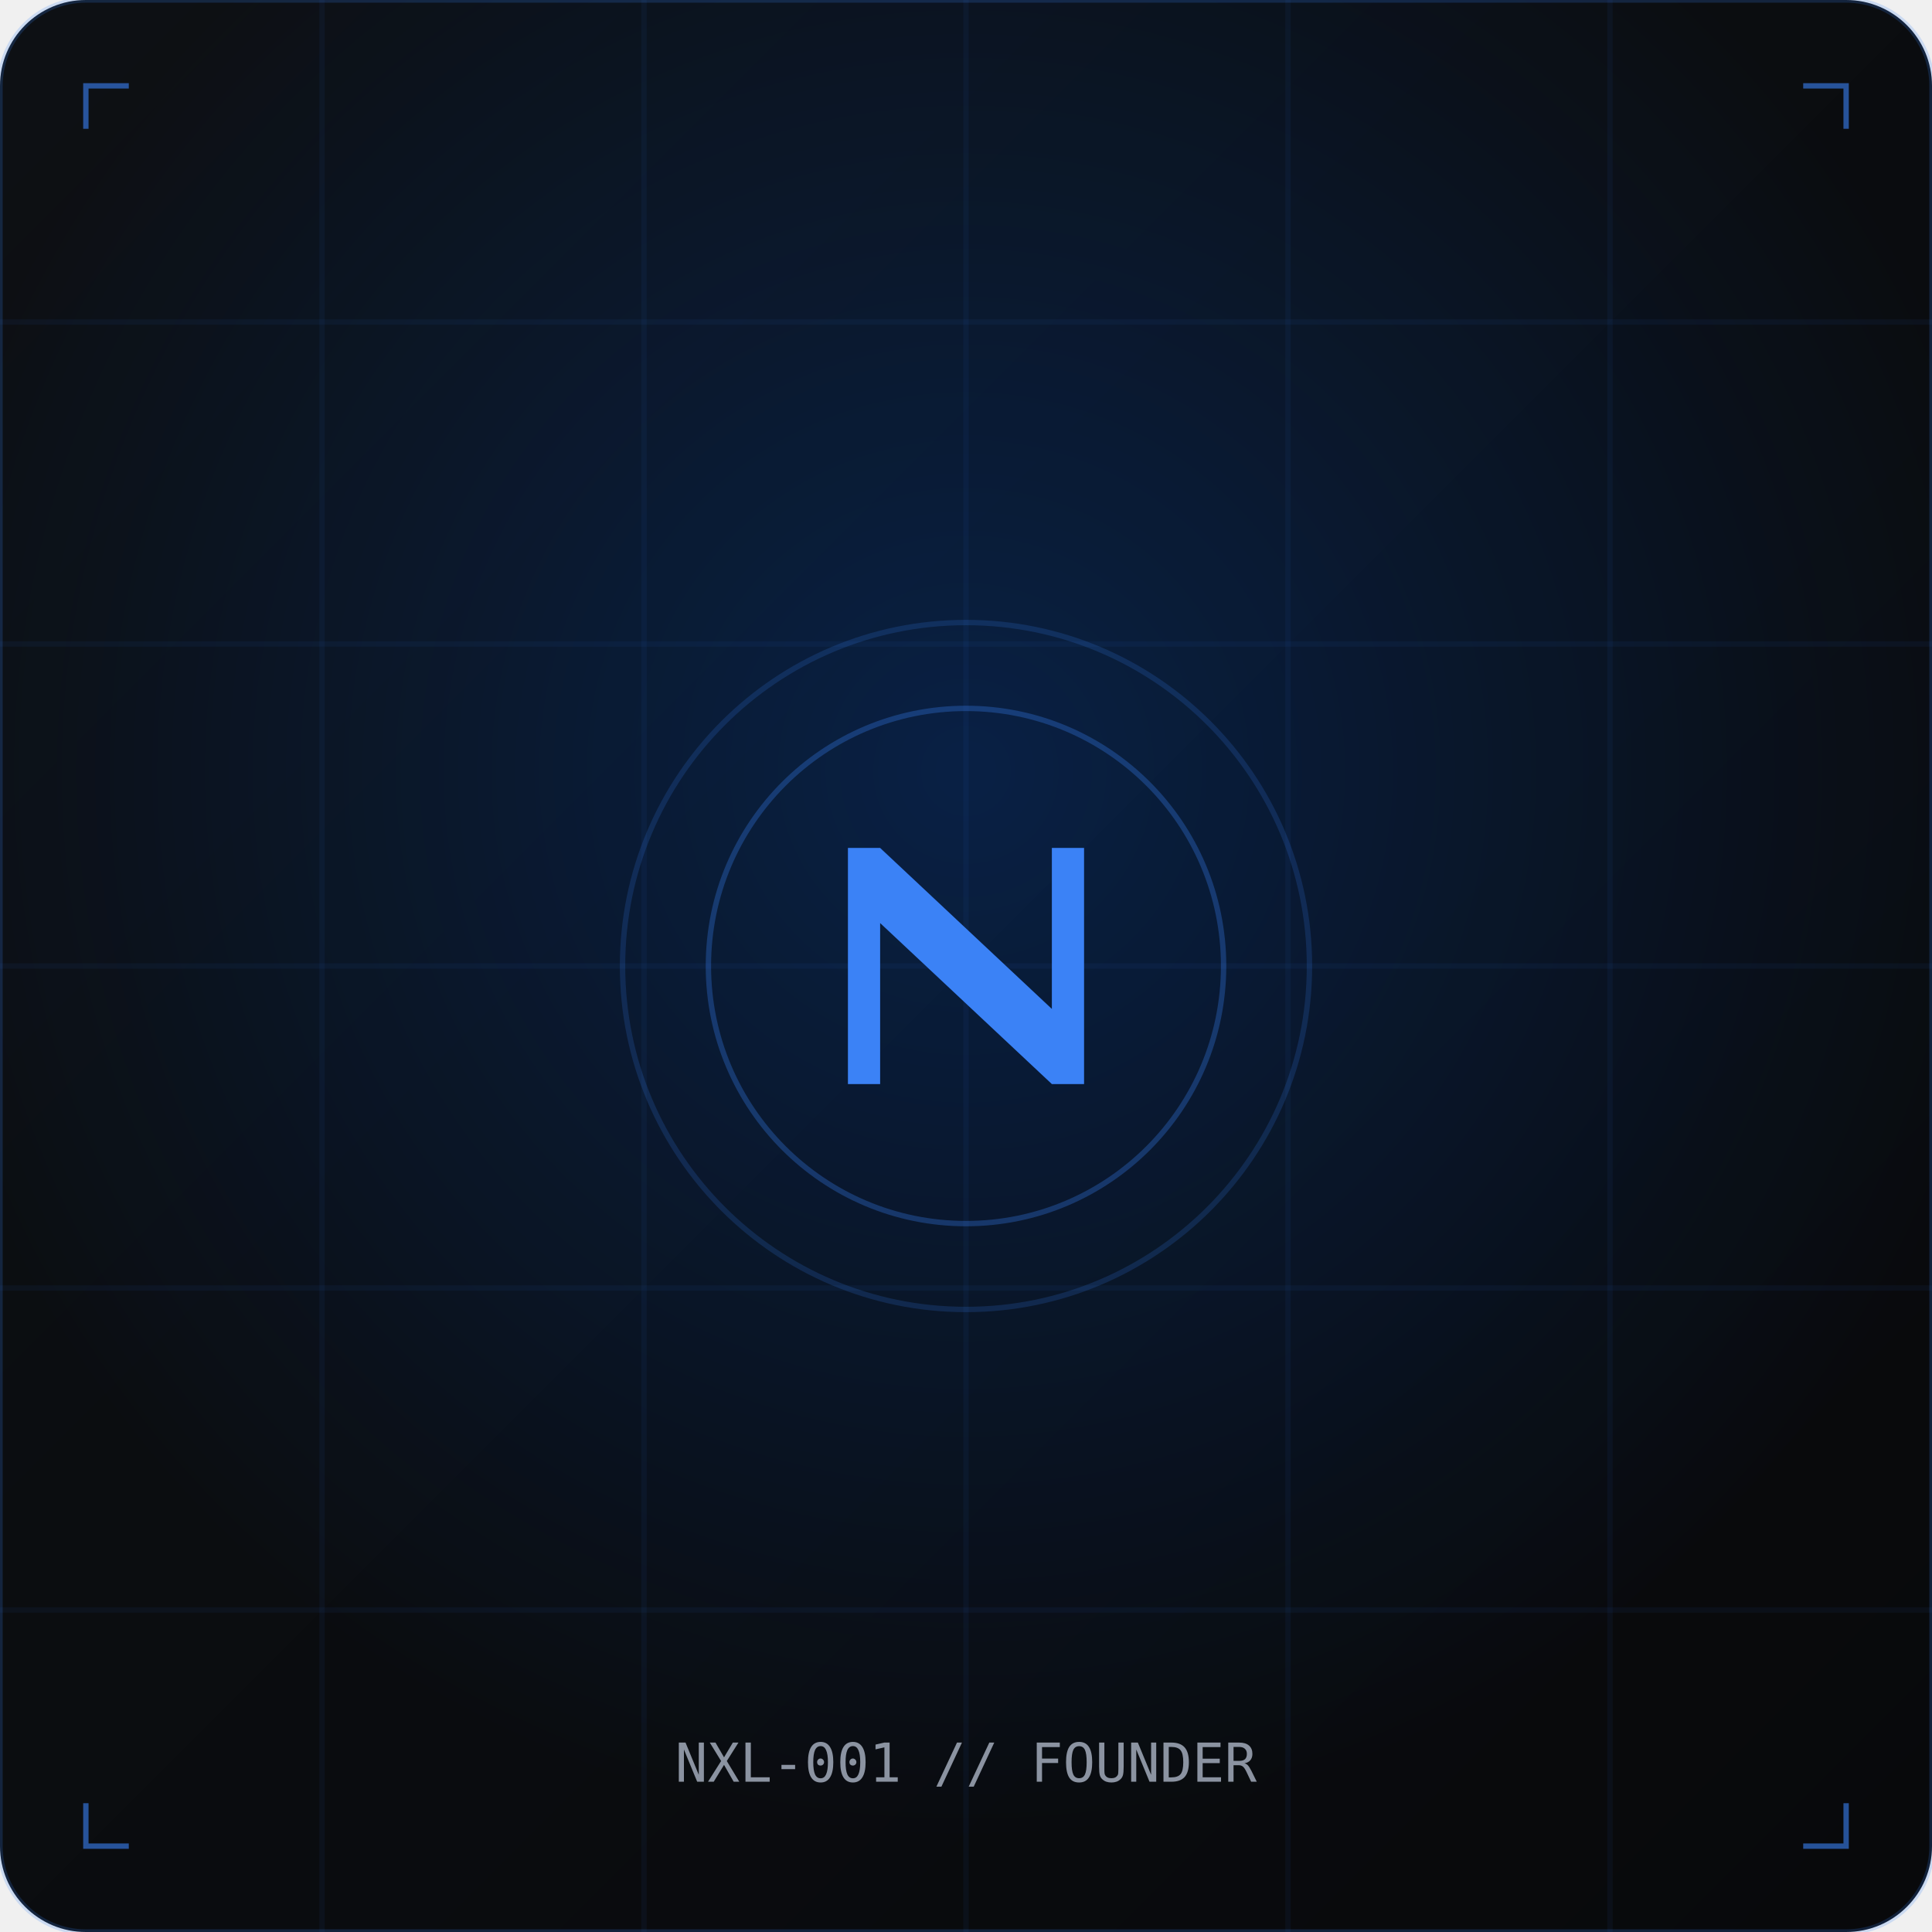
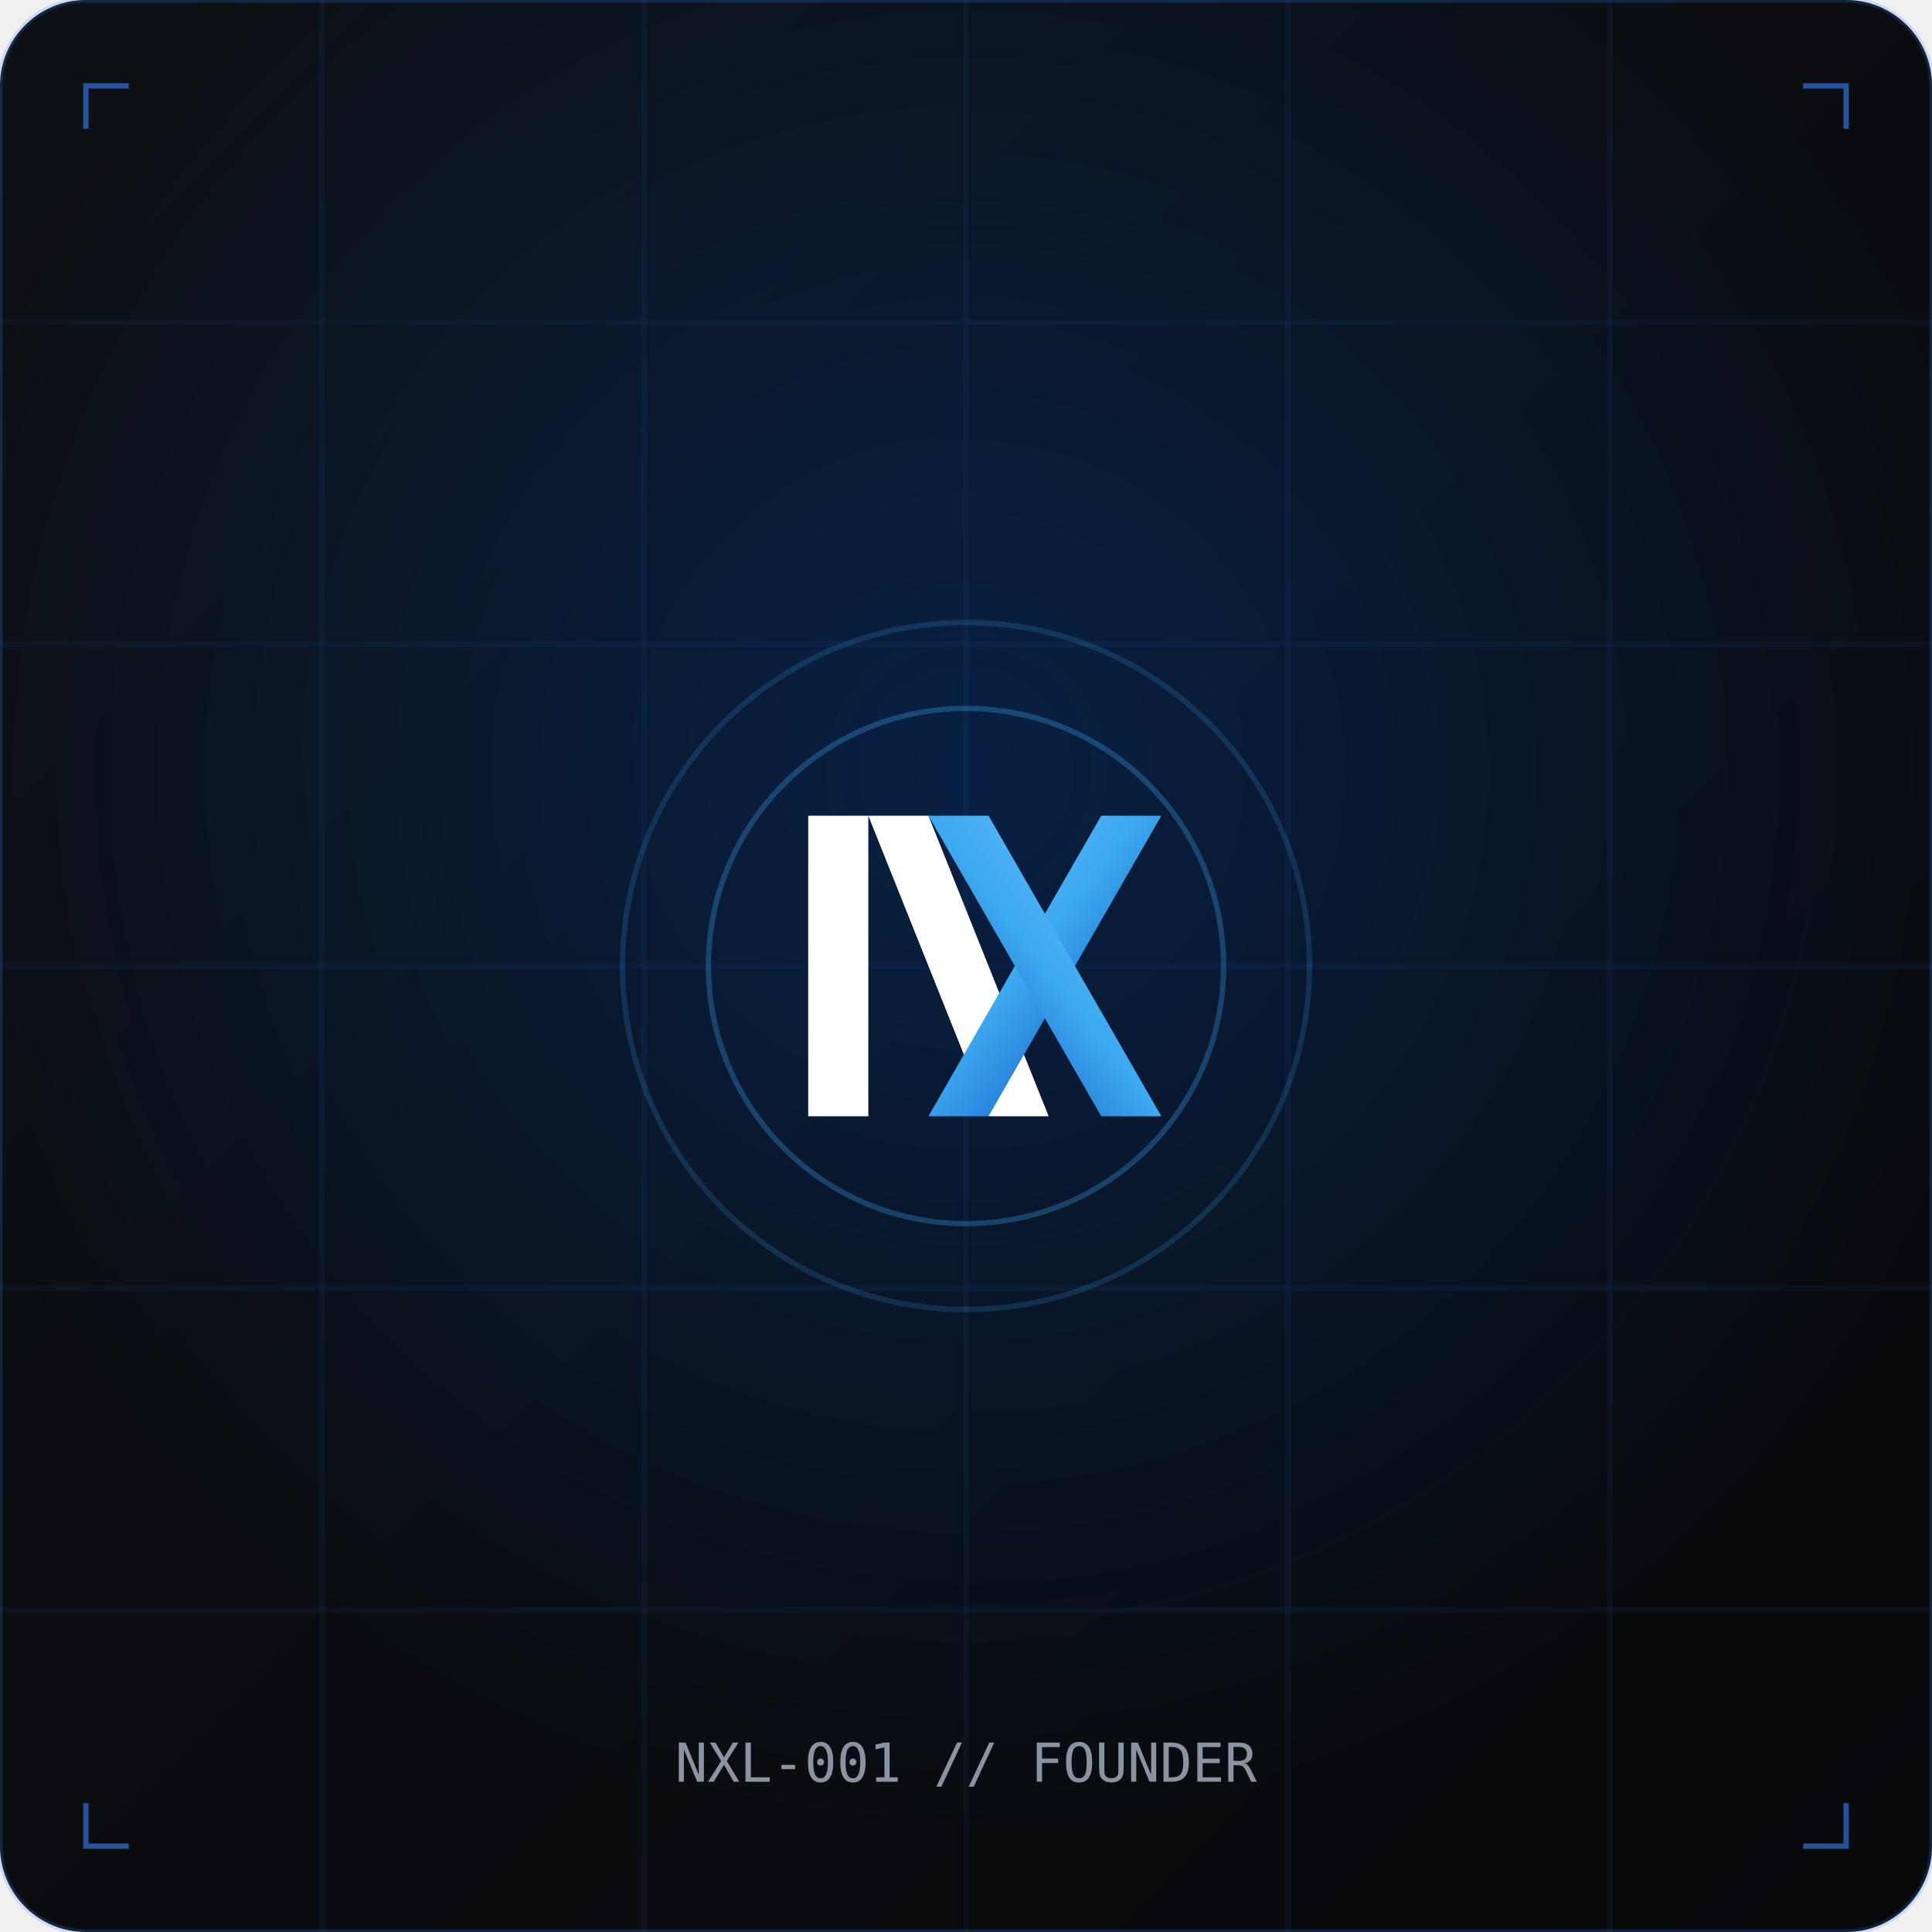
<svg xmlns="http://www.w3.org/2000/svg" viewBox="0 0 360 360" fill="none">
  <defs>
    <linearGradient id="avBg" x1="0" y1="0" x2="1" y2="1">
      <stop offset="0%" stop-color="#0D1014" />
      <stop offset="100%" stop-color="#08090B" />
    </linearGradient>
    <radialGradient id="avGlow" cx="50%" cy="40%" r="55%">
      <stop offset="0%" stop-color="#0066FF" stop-opacity="0.22" />
      <stop offset="100%" stop-color="#0066FF" stop-opacity="0" />
    </radialGradient>
  </defs>
  <rect width="360" height="360" rx="16" fill="url(#avBg)" stroke="#3B82F6" stroke-opacity="0.20" />
  <rect width="360" height="360" rx="16" fill="url(#avGlow)" />
  <g stroke="#3B82F6" stroke-opacity="0.06" stroke-width="1">
    <line x1="0" y1="60" x2="360" y2="60" />
    <line x1="0" y1="120" x2="360" y2="120" />
    <line x1="0" y1="180" x2="360" y2="180" />
    <line x1="0" y1="240" x2="360" y2="240" />
    <line x1="0" y1="300" x2="360" y2="300" />
    <line x1="60" y1="0" x2="60" y2="360" />
    <line x1="120" y1="0" x2="120" y2="360" />
    <line x1="180" y1="0" x2="180" y2="360" />
    <line x1="240" y1="0" x2="240" y2="360" />
    <line x1="300" y1="0" x2="300" y2="360" />
  </g>
  <g stroke="#3B82F6" stroke-width="1" fill="none">
    <path d="M16 24 L16 16 L24 16" stroke-opacity="0.6" />
    <path d="M344 24 L344 16 L336 16" stroke-opacity="0.6" />
    <path d="M16 336 L16 344 L24 344" stroke-opacity="0.6" />
    <path d="M344 336 L344 344 L336 344" stroke-opacity="0.6" />
  </g>
+   <defs>
+     <linearGradient id="founderGrad1" x1="0" y1="0" x2="1" y2="1">
+       <stop offset="0%" stop-color="#7CC8FF" />
+       <stop offset="45%" stop-color="#3DA9F0" />
+       <stop offset="100%" stop-color="#003FB8" />
+     </linearGradient>
+     <linearGradient id="founderGrad2" x1="1" y1="0" x2="0" y2="1">
+       <stop offset="0%" stop-color="#7CC8FF" />
+       <stop offset="50%" stop-color="#3DA9F0" />
+       <stop offset="100%" stop-color="#003FB8" />
+     </linearGradient>
+   </defs>
  <g transform="translate(180 180)">
-     <circle r="64" stroke="#3B82F6" stroke-opacity="0.18" fill="none" />
-     <circle r="48" stroke="#3B82F6" stroke-opacity="0.30" fill="none" />
-     <path d="M-22 -22 L-22 22 L-16 22 L-16 -8 L16 22 L22 22 L22 -22 L16 -22 L16 8 L-16 -22 Z" fill="#3B82F6" />
+     <circle r="64" stroke="#3DA9F0" stroke-opacity="0.18" fill="none" />
+     <circle r="48" stroke="#3DA9F0" stroke-opacity="0.30" fill="none" />
+     <g transform="scale(0.7)">
+       <path d="M -42 -40 L -26 -40 L -26 40 L -42 40 Z" fill="#FFFFFF" />
+       <path d="M -26 -40 L -10 -40 L 22 40 L 6 40 Z" fill="#FFFFFF" />
+       <path d="M 36 -40 L 52 -40 L 6 40 L -10 40 Z" fill="url(#founderGrad1)" />
+       <path d="M -10 -40 L 6 -40 L 52 40 L 36 40 Z" fill="url(#founderGrad2)" />
+     </g>
  </g>
  <text x="180" y="332" text-anchor="middle" fill="#8B93A1" font-size="10" font-family="ui-monospace, SFMono-Regular, Menlo, monospace">NXL-001 // FOUNDER</text>
</svg>
